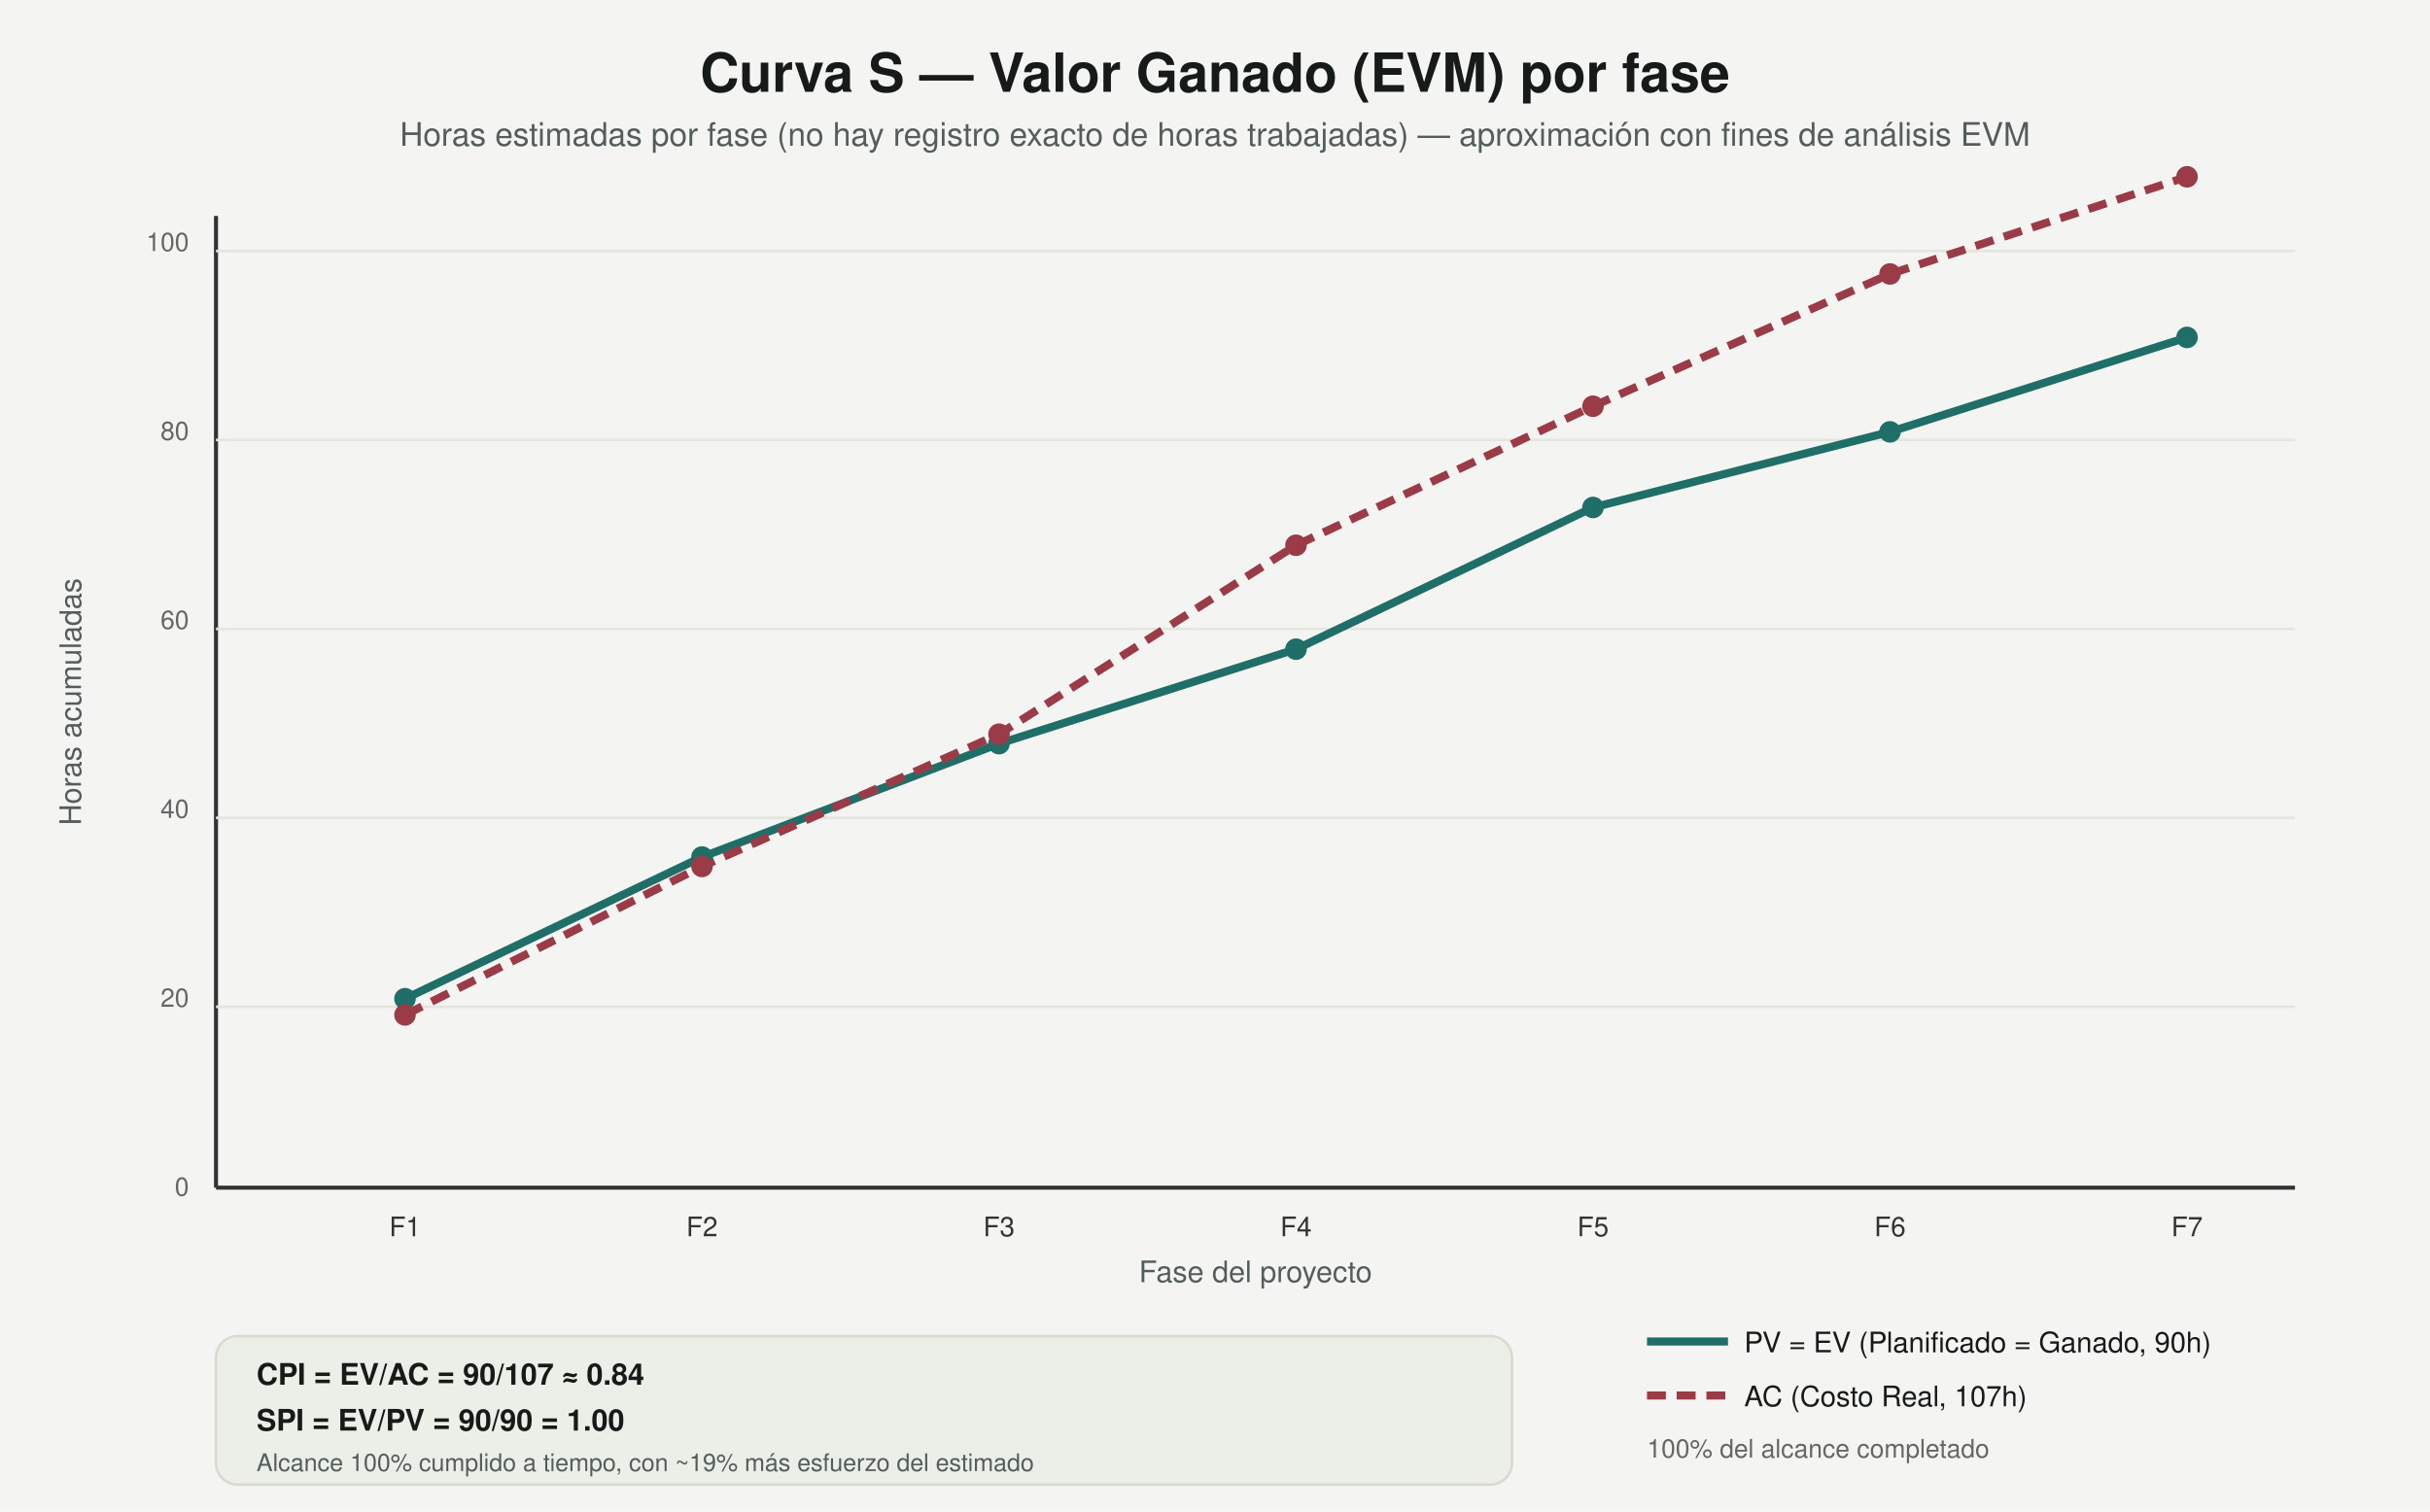
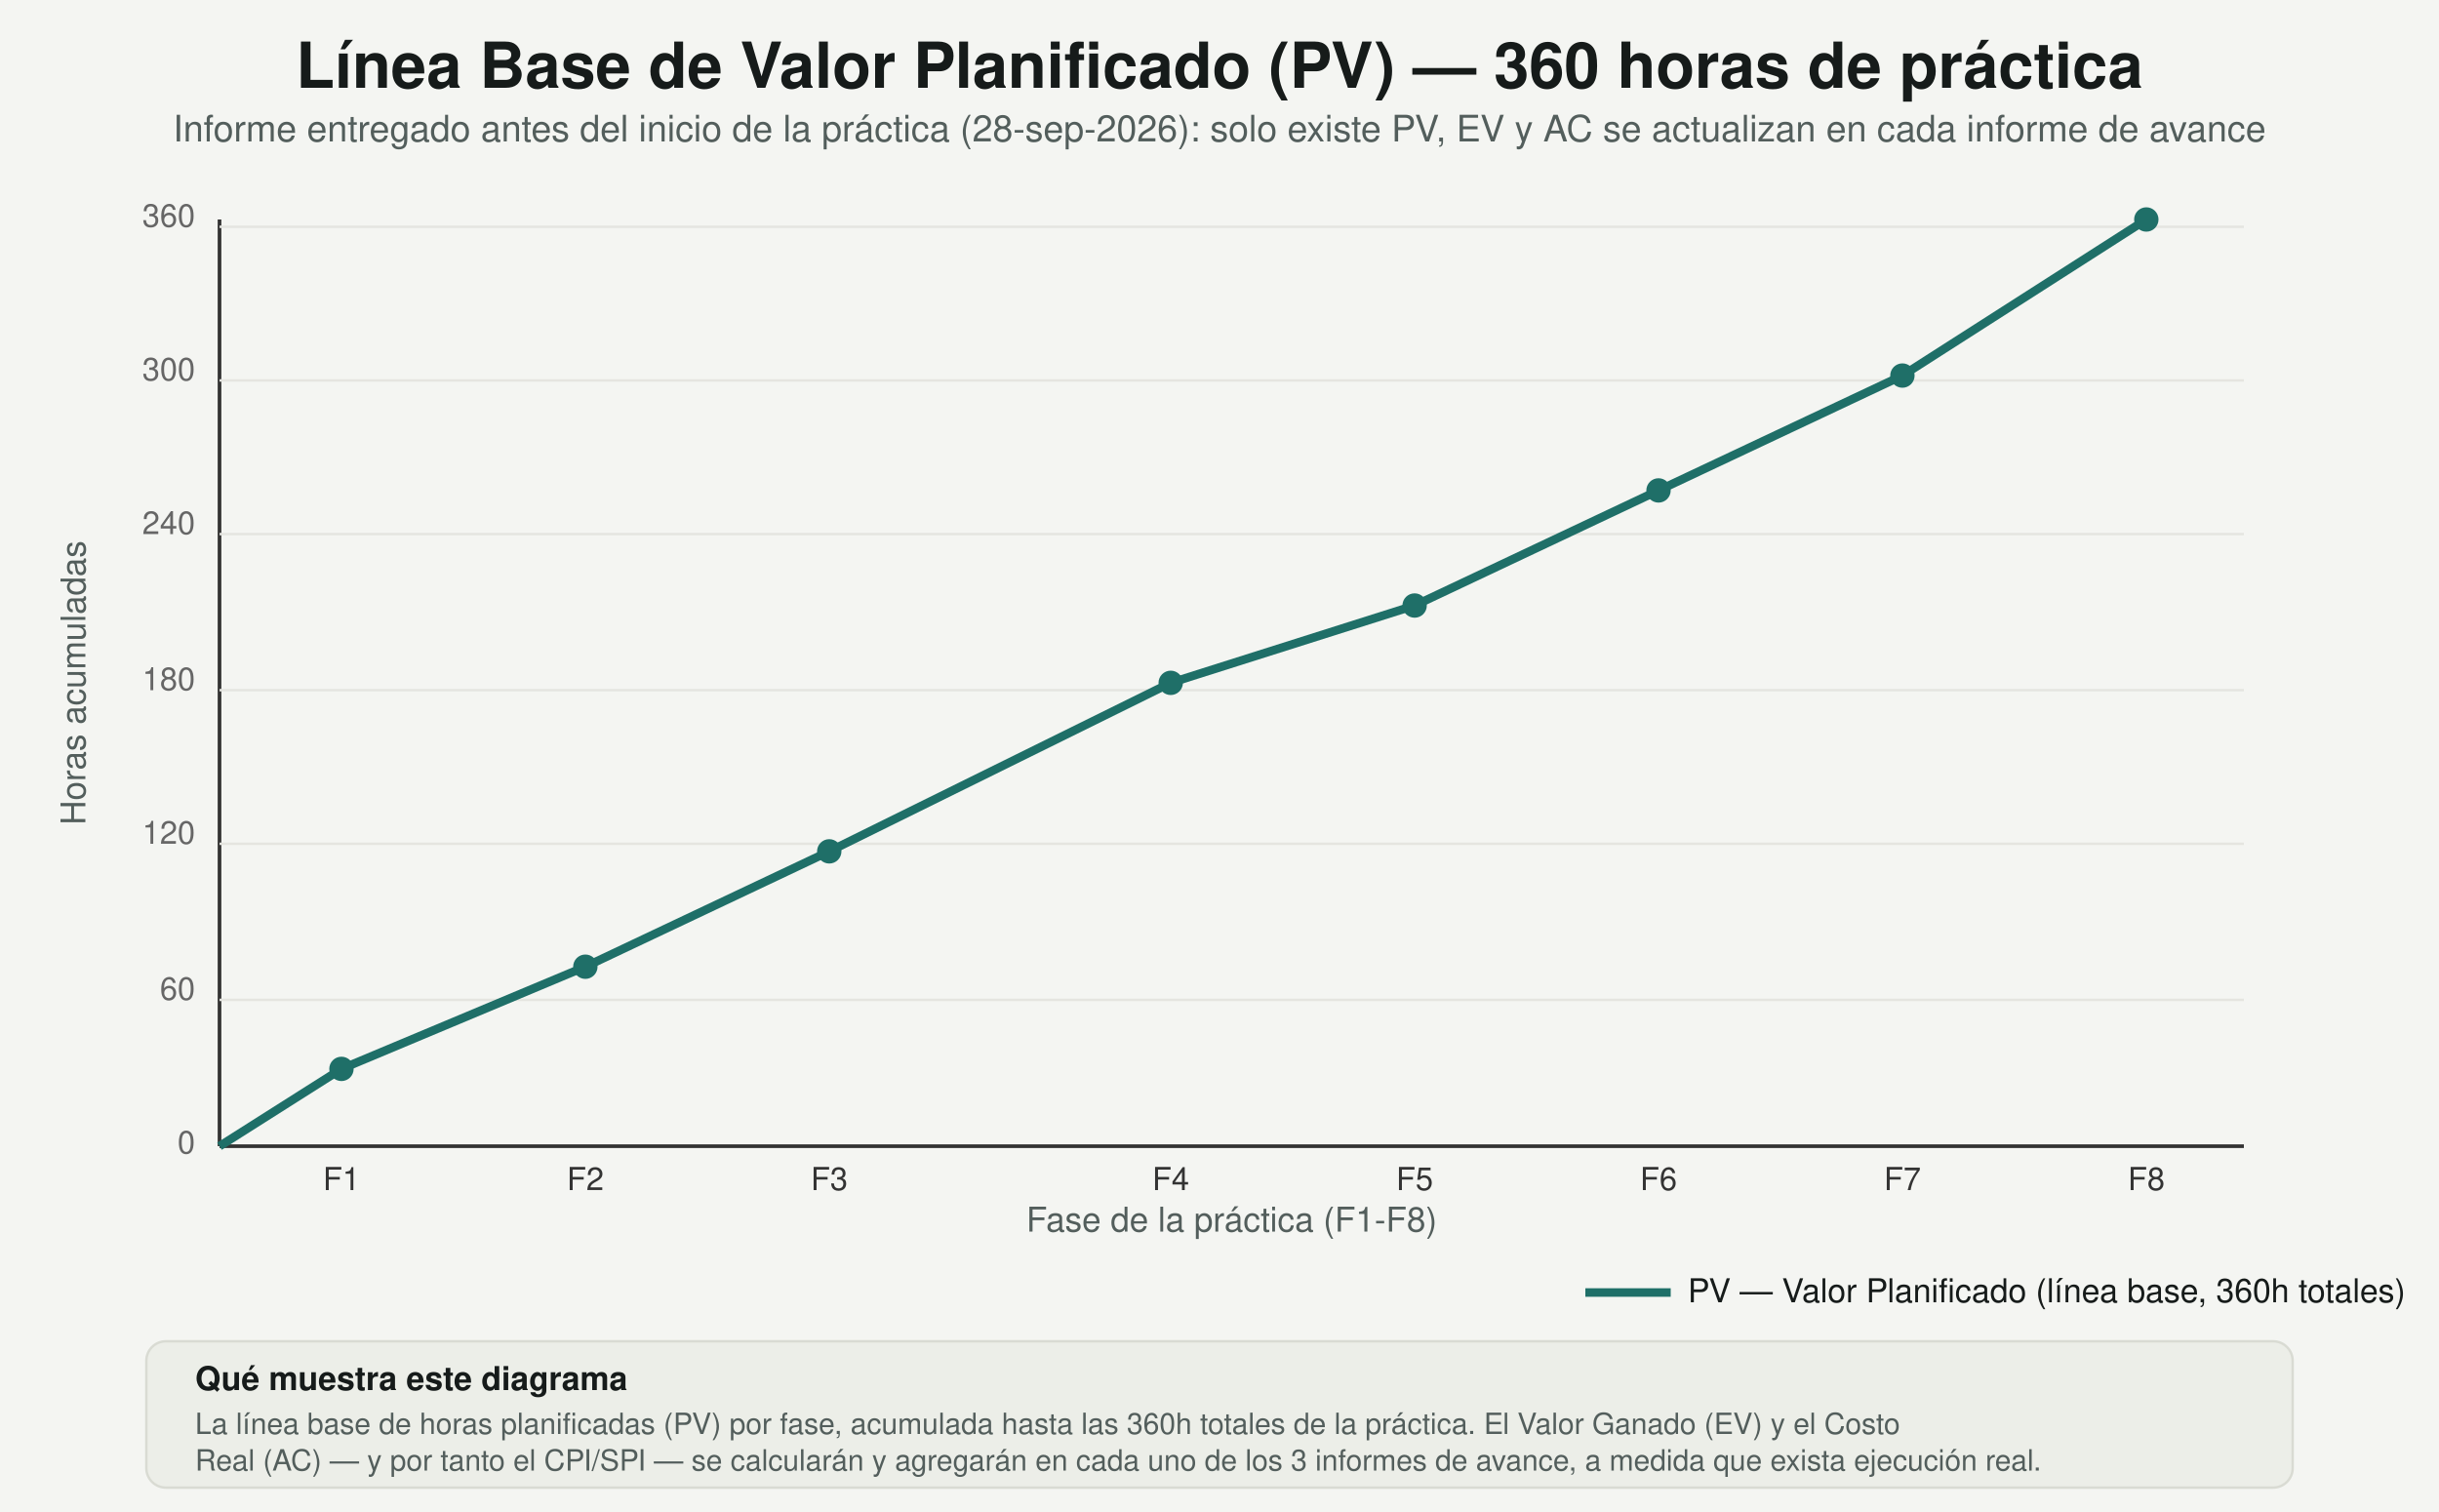
- <svg xmlns="http://www.w3.org/2000/svg" viewBox="0 0 900 560" font-family="Segoe UI, Helvetica, Arial, sans-serif">
-   <rect x="0" y="0" width="900" height="560" fill="#f4f5f2" />
-   <text x="450" y="34" text-anchor="middle" font-size="20" font-weight="700" fill="#161b1a">Curva S — Valor Ganado (EVM) por fase</text>
-   <text x="450" y="54" text-anchor="middle" font-size="12" fill="#535e5c">Horas estimadas por fase (no hay registro exacto de horas trabajadas) — aproximación con fines de análisis EVM</text>
-   <line x1="80" y1="440" x2="850" y2="440" stroke="#333" stroke-width="1.5" />
-   <line x1="80" y1="80" x2="80" y2="440" stroke="#333" stroke-width="1.5" />
-   <text x="465" y="475" text-anchor="middle" font-size="11" fill="#535e5c">Fase del proyecto</text>
-   <text x="30" y="260" text-anchor="middle" font-size="11" fill="#535e5c" transform="rotate(-90 30 260)">Horas acumuladas</text>
-   <g font-size="9.5" fill="#666">
-     <text x="70" y="443" text-anchor="end">0</text>
-     <text x="70" y="373" text-anchor="end">20</text>
-     <text x="70" y="303" text-anchor="end">40</text>
-     <text x="70" y="233" text-anchor="end">60</text>
-     <text x="70" y="163" text-anchor="end">80</text>
-     <text x="70" y="93" text-anchor="end">100</text>
+ <svg xmlns="http://www.w3.org/2000/svg" viewBox="0 0 1000 620" font-family="Segoe UI, Helvetica, Arial, sans-serif">
+   <rect x="0" y="0" width="1000" height="620" fill="#f4f5f2" />
+   <text x="500" y="36" text-anchor="middle" font-size="26" font-weight="700" fill="#161b1a">Línea Base de Valor Planificado (PV) — 360 horas de práctica</text>
+   <text x="500" y="58" text-anchor="middle" font-size="15" fill="#535e5c">Informe entregado antes del inicio de la práctica (28-sep-2026): solo existe PV, EV y AC se actualizan en cada informe de avance</text>
+   <line x1="90" y1="470" x2="920" y2="470" stroke="#333" stroke-width="1.5" />
+   <line x1="90" y1="90" x2="90" y2="470" stroke="#333" stroke-width="1.5" />
+   <text x="505" y="505" text-anchor="middle" font-size="14" fill="#535e5c">Fase de la práctica (F1-F8)</text>
+   <text x="35" y="280" text-anchor="middle" font-size="14" fill="#535e5c" transform="rotate(-90 35 280)">Horas acumuladas</text>
+   <g font-size="13" fill="#666">
+     <text x="80" y="473" text-anchor="end">0</text>
+     <text x="80" y="410" text-anchor="end">60</text>
+     <text x="80" y="346" text-anchor="end">120</text>
+     <text x="80" y="283" text-anchor="end">180</text>
+     <text x="80" y="219" text-anchor="end">240</text>
+     <text x="80" y="156" text-anchor="end">300</text>
+     <text x="80" y="93" text-anchor="end">360</text>
  </g>
  <g stroke="#e5e5e0" stroke-width="1">
-     <line x1="80" y1="373" x2="850" y2="373" />
-     <line x1="80" y1="303" x2="850" y2="303" />
-     <line x1="80" y1="233" x2="850" y2="233" />
-     <line x1="80" y1="163" x2="850" y2="163" />
-     <line x1="80" y1="93" x2="850" y2="93" />
+     <line x1="90" y1="410" x2="920" y2="410" />
+     <line x1="90" y1="346" x2="920" y2="346" />
+     <line x1="90" y1="283" x2="920" y2="283" />
+     <line x1="90" y1="219" x2="920" y2="219" />
+     <line x1="90" y1="156" x2="920" y2="156" />
+     <line x1="90" y1="93" x2="920" y2="93" />
  </g>
-   <g font-size="10" fill="#333">
-     <text x="150" y="458" text-anchor="middle">F1</text>
-     <text x="260" y="458" text-anchor="middle">F2</text>
-     <text x="370" y="458" text-anchor="middle">F3</text>
-     <text x="480" y="458" text-anchor="middle">F4</text>
-     <text x="590" y="458" text-anchor="middle">F5</text>
-     <text x="700" y="458" text-anchor="middle">F6</text>
-     <text x="810" y="458" text-anchor="middle">F7</text>
+   <g font-size="13" fill="#333">
+     <text x="140" y="488" text-anchor="middle">F1</text>
+     <text x="240" y="488" text-anchor="middle">F2</text>
+     <text x="340" y="488" text-anchor="middle">F3</text>
+     <text x="480" y="488" text-anchor="middle">F4</text>
+     <text x="580" y="488" text-anchor="middle">F5</text>
+     <text x="680" y="488" text-anchor="middle">F6</text>
+     <text x="780" y="488" text-anchor="middle">F7</text>
+     <text x="880" y="488" text-anchor="middle">F8</text>
  </g>
-   <polyline points="150,370 260,317.5 370,275.5 480,240.5 590,188 700,160 810,125" fill="none" stroke="#1f6f68" stroke-width="3" />
-   <polyline points="150,370 260,317.5 370,275.5 480,240.5 590,188 700,160 810,125" fill="none" stroke="#1f6f68" stroke-width="0" stroke-dasharray="0" />
-   <polyline points="150,376 260,321 370,272 480,202 590,150.5 700,101.5 810,65.5" fill="none" stroke="#9b3b47" stroke-width="3" stroke-dasharray="7,4" />
+   <polyline points="90,470 140,438.3 240,396.4 340,349.1 480,280.0 580,248.3 680,201.1 780,154.0 880,90.0" fill="none" stroke="#1f6f68" stroke-width="3.5" />
  <g fill="#1f6f68">
-     <circle cx="150" cy="370" r="4" />
-     <circle cx="260" cy="317.5" r="4" />
-     <circle cx="370" cy="275.5" r="4" />
-     <circle cx="480" cy="240.5" r="4" />
-     <circle cx="590" cy="188" r="4" />
-     <circle cx="700" cy="160" r="4" />
-     <circle cx="810" cy="125" r="4" />
+     <circle cx="140" cy="438.3" r="5" />
+     <circle cx="240" cy="396.4" r="5" />
+     <circle cx="340" cy="349.1" r="5" />
+     <circle cx="480" cy="280.0" r="5" />
+     <circle cx="580" cy="248.3" r="5" />
+     <circle cx="680" cy="201.1" r="5" />
+     <circle cx="780" cy="154.0" r="5" />
+     <circle cx="880" cy="90.0" r="5" />
  </g>
-   <g fill="#9b3b47">
-     <circle cx="150" cy="376" r="4" />
-     <circle cx="260" cy="321" r="4" />
-     <circle cx="370" cy="272" r="4" />
-     <circle cx="480" cy="202" r="4" />
-     <circle cx="590" cy="150.5" r="4" />
-     <circle cx="700" cy="101.5" r="4" />
-     <circle cx="810" cy="65.5" r="4" />
+   <g font-size="13.5">
+     <line x1="650" y1="530" x2="685" y2="530" stroke="#1f6f68" stroke-width="3.5" />
+     <text x="692" y="534" fill="#161b1a">PV — Valor Planificado (línea base, 360h totales)</text>
  </g>
-   <g font-size="10.5">
-     <line x1="610" y1="497" x2="640" y2="497" stroke="#1f6f68" stroke-width="3" />
-     <text x="646" y="501" fill="#161b1a">PV = EV (Planificado = Ganado, 90h)</text>
-     <line x1="610" y1="517" x2="640" y2="517" stroke="#9b3b47" stroke-width="3" stroke-dasharray="7,4" />
-     <text x="646" y="521" fill="#161b1a">AC (Costo Real, 107h)</text>
-     <text x="610" y="540" font-size="9.5" fill="#666">100% del alcance completado</text>
-   </g>
-   <rect x="80" y="495" width="480" height="55" rx="8" fill="#eceee8" stroke="#d9dbd3" stroke-width="1" />
-   <text x="95" y="513" font-size="11" font-weight="700" fill="#161b1a">CPI = EV/AC = 90/107 ≈ 0.84</text>
-   <text x="95" y="530" font-size="11" font-weight="700" fill="#161b1a">SPI = EV/PV = 90/90 = 1.00</text>
-   <text x="95" y="545" font-size="9" fill="#535e5c">Alcance 100% cumplido a tiempo, con ~19% más esfuerzo del estimado</text>
+   <rect x="60" y="550" width="880" height="60" rx="8" fill="#eceee8" stroke="#d9dbd3" stroke-width="1" />
+   <text x="80" y="570" font-size="13.5" font-weight="700" fill="#161b1a">Qué muestra este diagrama</text>
+   <text x="80" y="588" font-size="12" fill="#535e5c">La línea base de horas planificadas (PV) por fase, acumulada hasta las 360h totales de la práctica. El Valor Ganado (EV) y el Costo</text>
+   <text x="80" y="603" font-size="12" fill="#535e5c">Real (AC) — y por tanto el CPI/SPI — se calcularán y agregarán en cada uno de los 3 informes de avance, a medida que exista ejecución real.</text>
</svg>
